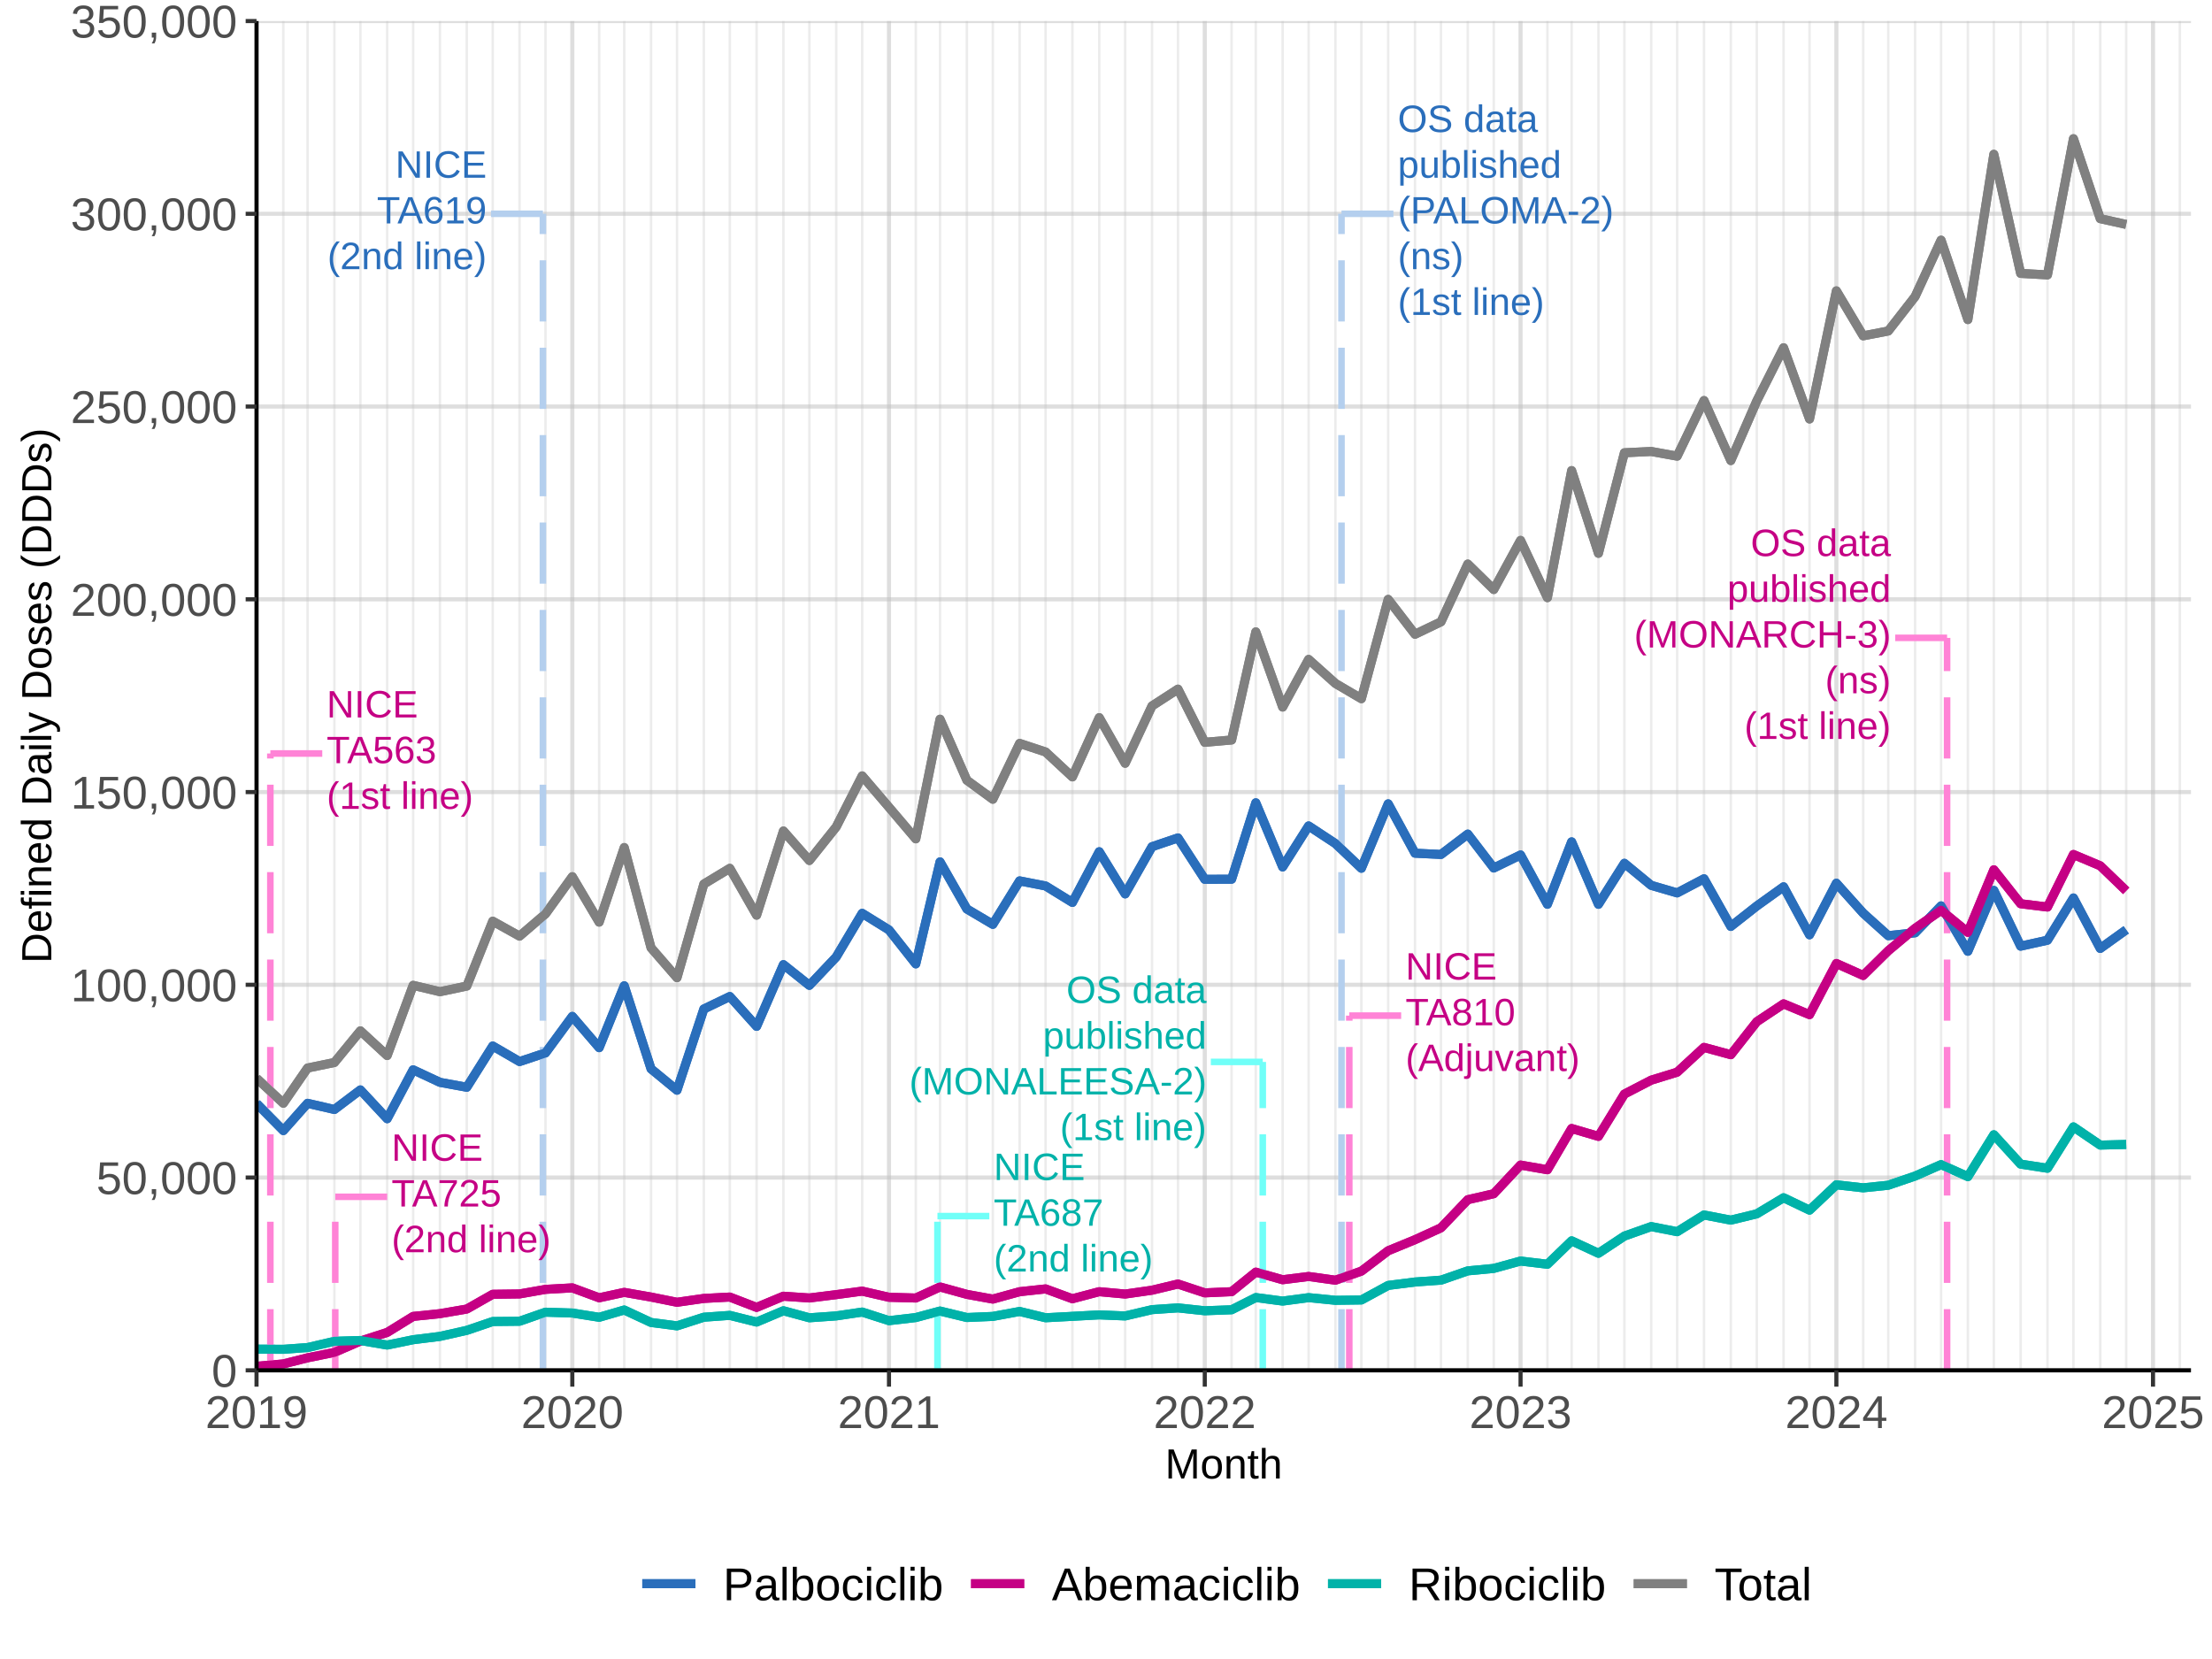
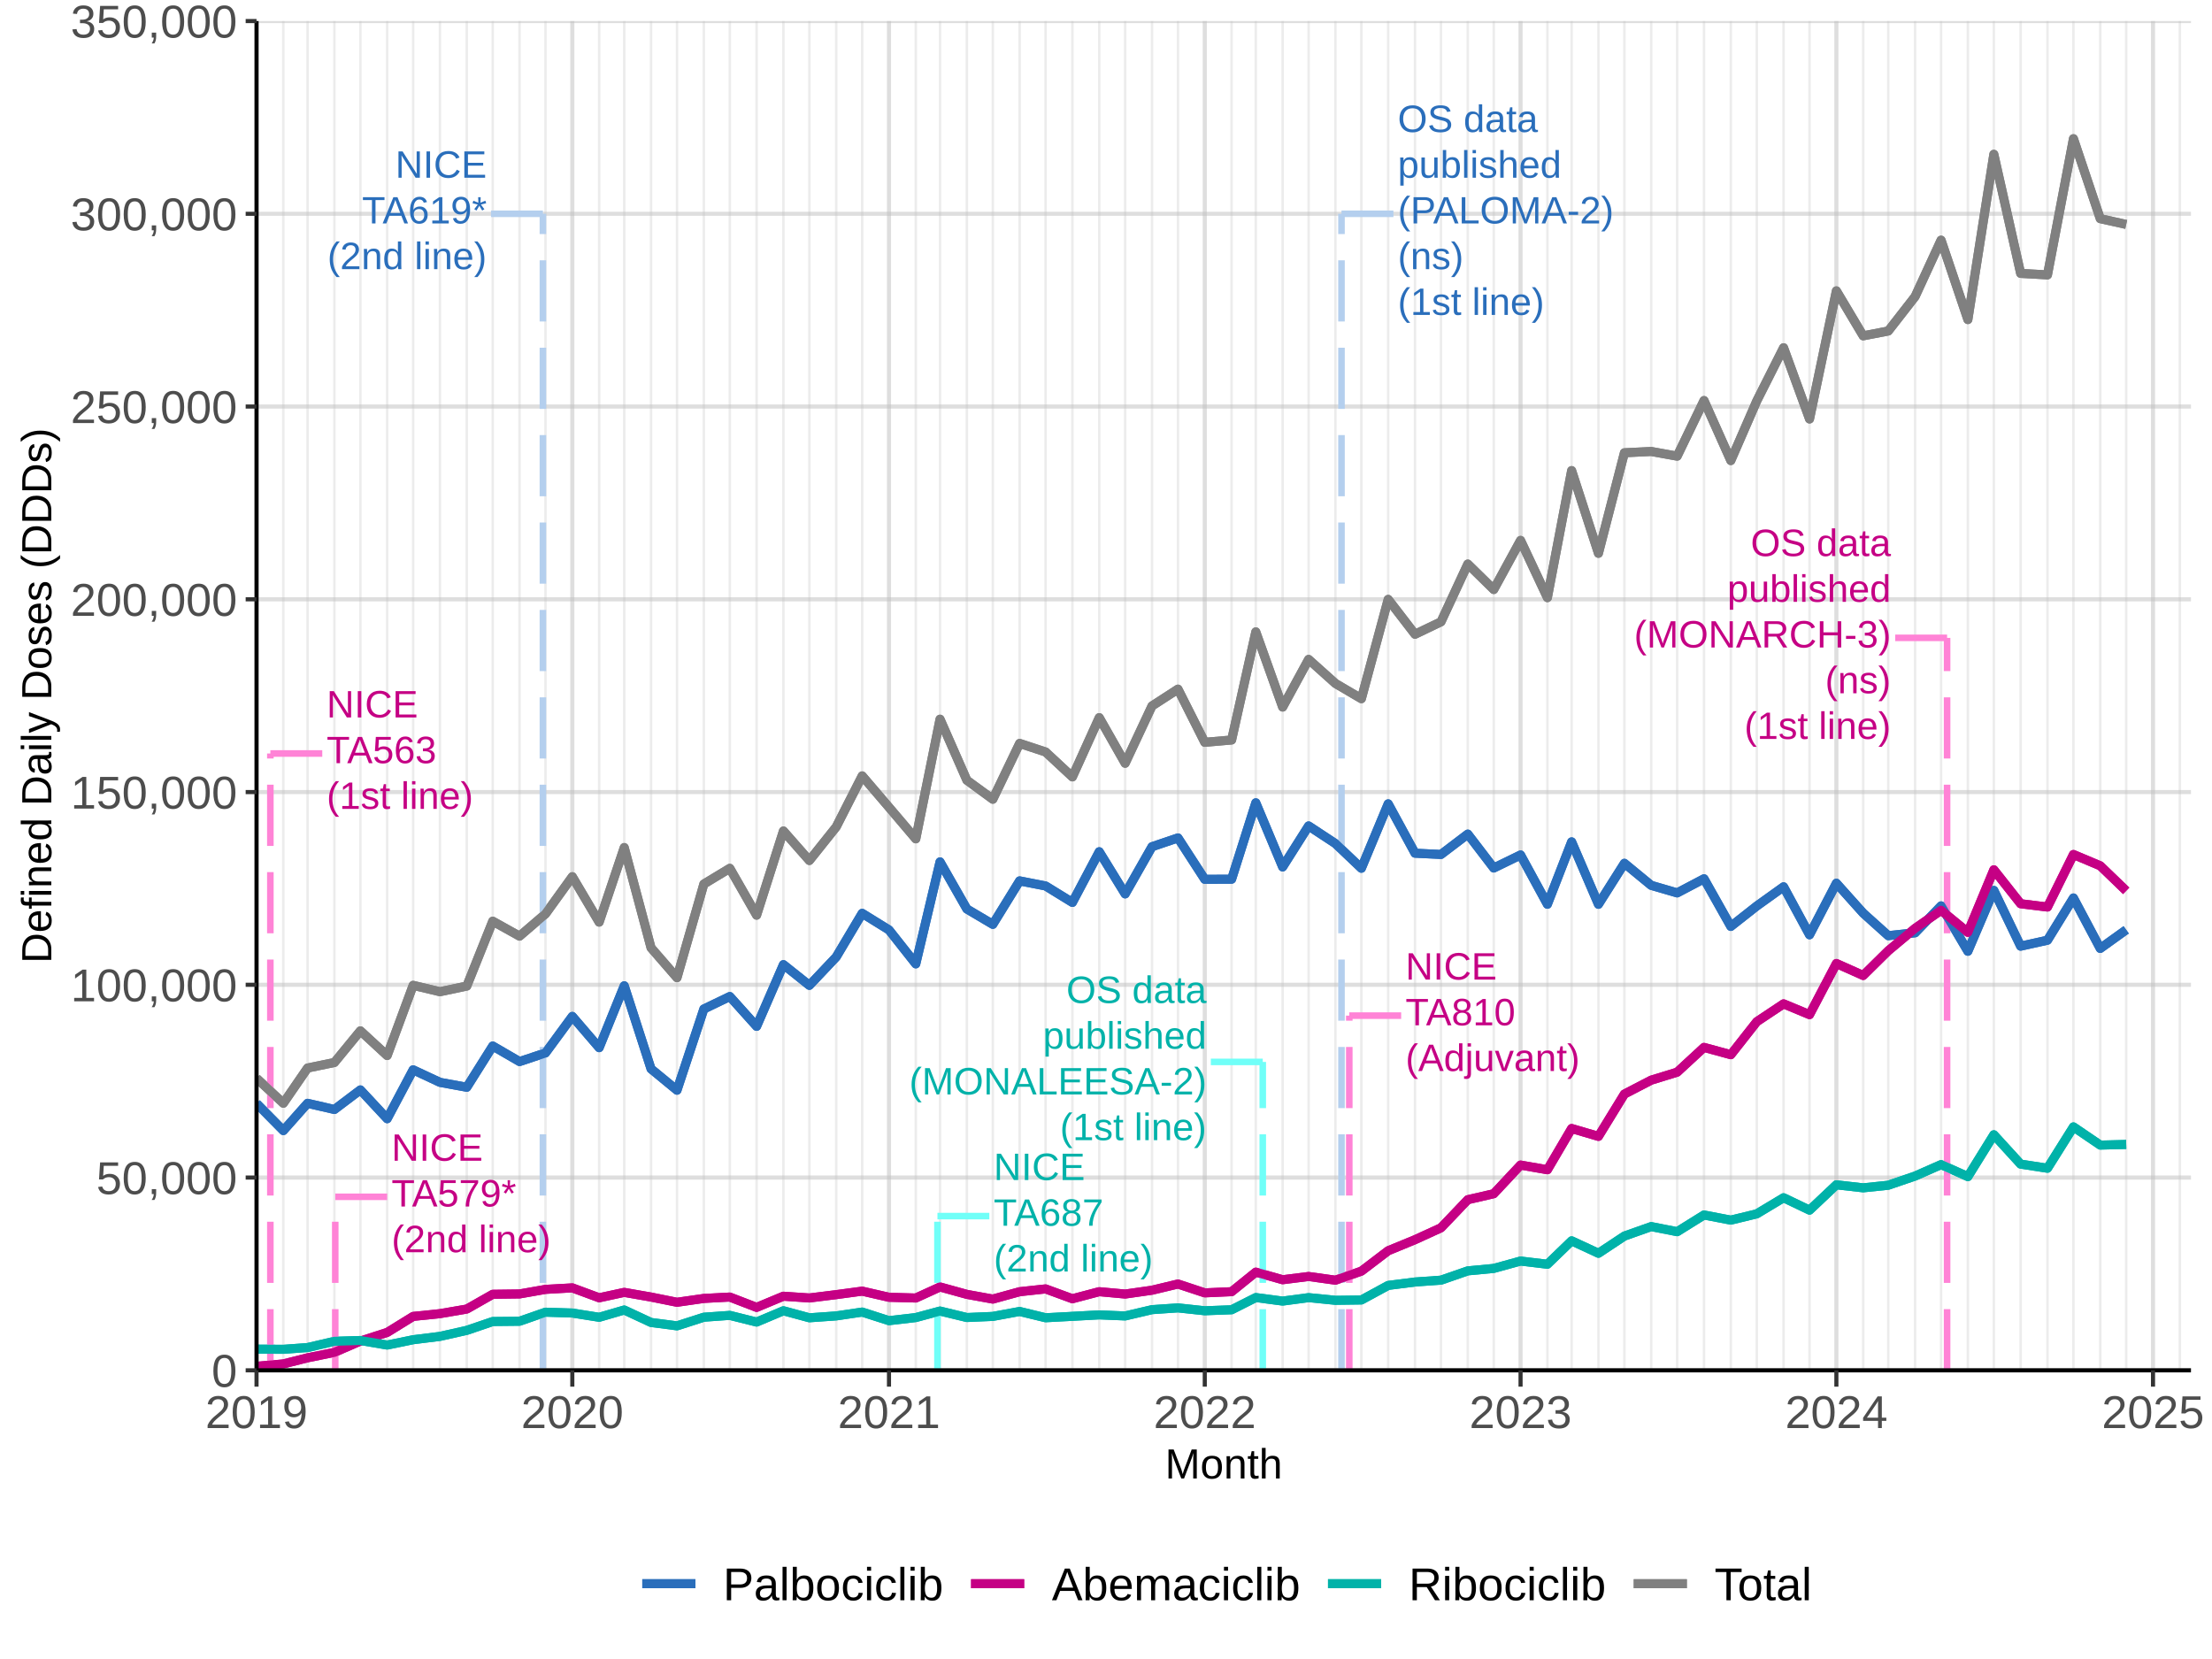
<svg xmlns="http://www.w3.org/2000/svg" width="576.00pt" height="432.00pt" viewBox="0 0 576.00 432.00">
  <g class="svglite">
    <defs>
      <style type="text/css">
    .svglite line, .svglite polyline, .svglite polygon, .svglite path, .svglite rect, .svglite circle {
      fill: none;
      stroke: #000000;
      stroke-linecap: round;
      stroke-linejoin: round;
      stroke-miterlimit: 10.00;
    }
    .svglite text {
      white-space: pre;
    }
    .svglite g.glyphgroup path {
      fill: inherit;
      stroke: none;
    }
  </style>
    </defs>
    <rect width="100%" height="100%" style="stroke: none; fill: #FFFFFF;" />
    <defs>
      <clipPath id="cpMC4wMHw1NzYuMDB8MC4wMHw0MzIuMDA=">
        <rect x="0.00" y="0.00" width="576.00" height="432.00" />
      </clipPath>
    </defs>
    <g clip-path="url(#cpMC4wMHw1NzYuMDB8MC4wMHw0MzIuMDA=)">
      <rect x="0.00" y="0.00" width="576.00" height="432.00" style="stroke-width: 1.07; stroke: #FFFFFF; fill: #FFFFFF;" />
    </g>
    <defs>
      <clipPath id="cpNjYuODB8NTcwLjUyfDUuNDh8MzU2Ljgz">
        <rect x="66.80" y="5.48" width="503.72" height="351.35" />
      </clipPath>
    </defs>
    <g clip-path="url(#cpNjYuODB8NTcwLjUyfDUuNDh8MzU2Ljgz)">
      <rect x="66.80" y="5.48" width="503.72" height="351.35" style="stroke-width: 1.07; stroke: none; fill: #FFFFFF;" />
      <polyline points="73.78,356.83 73.78,5.48 " style="stroke-width: 0.64; stroke: #BEBEBE; stroke-opacity: 0.30; stroke-linecap: butt;" />
      <polyline points="80.09,356.83 80.09,5.48 " style="stroke-width: 0.64; stroke: #BEBEBE; stroke-opacity: 0.30; stroke-linecap: butt;" />
      <polyline points="87.08,356.83 87.08,5.48 " style="stroke-width: 0.64; stroke: #BEBEBE; stroke-opacity: 0.30; stroke-linecap: butt;" />
      <polyline points="93.84,356.83 93.84,5.48 " style="stroke-width: 0.64; stroke: #BEBEBE; stroke-opacity: 0.30; stroke-linecap: butt;" />
      <polyline points="100.82,356.83 100.82,5.48 " style="stroke-width: 0.64; stroke: #BEBEBE; stroke-opacity: 0.30; stroke-linecap: butt;" />
      <polyline points="107.58,356.83 107.58,5.48 " style="stroke-width: 0.64; stroke: #BEBEBE; stroke-opacity: 0.30; stroke-linecap: butt;" />
      <polyline points="114.56,356.83 114.56,5.48 " style="stroke-width: 0.64; stroke: #BEBEBE; stroke-opacity: 0.30; stroke-linecap: butt;" />
      <polyline points="121.55,356.83 121.55,5.48 " style="stroke-width: 0.64; stroke: #BEBEBE; stroke-opacity: 0.30; stroke-linecap: butt;" />
      <polyline points="128.31,356.83 128.31,5.48 " style="stroke-width: 0.64; stroke: #BEBEBE; stroke-opacity: 0.30; stroke-linecap: butt;" />
      <polyline points="135.29,356.83 135.29,5.48 " style="stroke-width: 0.64; stroke: #BEBEBE; stroke-opacity: 0.30; stroke-linecap: butt;" />
      <polyline points="142.05,356.83 142.05,5.48 " style="stroke-width: 0.64; stroke: #BEBEBE; stroke-opacity: 0.30; stroke-linecap: butt;" />
      <polyline points="156.02,356.83 156.02,5.48 " style="stroke-width: 0.64; stroke: #BEBEBE; stroke-opacity: 0.30; stroke-linecap: butt;" />
      <polyline points="162.55,356.83 162.55,5.48 " style="stroke-width: 0.64; stroke: #BEBEBE; stroke-opacity: 0.30; stroke-linecap: butt;" />
      <polyline points="169.53,356.83 169.53,5.48 " style="stroke-width: 0.64; stroke: #BEBEBE; stroke-opacity: 0.30; stroke-linecap: butt;" />
      <polyline points="176.29,356.83 176.29,5.48 " style="stroke-width: 0.64; stroke: #BEBEBE; stroke-opacity: 0.30; stroke-linecap: butt;" />
      <polyline points="183.28,356.83 183.28,5.48 " style="stroke-width: 0.64; stroke: #BEBEBE; stroke-opacity: 0.30; stroke-linecap: butt;" />
      <polyline points="190.04,356.83 190.04,5.48 " style="stroke-width: 0.64; stroke: #BEBEBE; stroke-opacity: 0.30; stroke-linecap: butt;" />
      <polyline points="197.02,356.83 197.02,5.48 " style="stroke-width: 0.64; stroke: #BEBEBE; stroke-opacity: 0.30; stroke-linecap: butt;" />
      <polyline points="204.00,356.83 204.00,5.48 " style="stroke-width: 0.64; stroke: #BEBEBE; stroke-opacity: 0.30; stroke-linecap: butt;" />
      <polyline points="210.76,356.83 210.76,5.48 " style="stroke-width: 0.64; stroke: #BEBEBE; stroke-opacity: 0.30; stroke-linecap: butt;" />
      <polyline points="217.75,356.83 217.75,5.48 " style="stroke-width: 0.64; stroke: #BEBEBE; stroke-opacity: 0.30; stroke-linecap: butt;" />
      <polyline points="224.51,356.83 224.51,5.48 " style="stroke-width: 0.64; stroke: #BEBEBE; stroke-opacity: 0.30; stroke-linecap: butt;" />
      <polyline points="238.47,356.83 238.47,5.48 " style="stroke-width: 0.64; stroke: #BEBEBE; stroke-opacity: 0.30; stroke-linecap: butt;" />
      <polyline points="244.78,356.83 244.78,5.48 " style="stroke-width: 0.64; stroke: #BEBEBE; stroke-opacity: 0.30; stroke-linecap: butt;" />
      <polyline points="251.77,356.83 251.77,5.48 " style="stroke-width: 0.64; stroke: #BEBEBE; stroke-opacity: 0.30; stroke-linecap: butt;" />
      <polyline points="258.53,356.83 258.53,5.48 " style="stroke-width: 0.64; stroke: #BEBEBE; stroke-opacity: 0.30; stroke-linecap: butt;" />
      <polyline points="265.51,356.83 265.51,5.48 " style="stroke-width: 0.64; stroke: #BEBEBE; stroke-opacity: 0.30; stroke-linecap: butt;" />
      <polyline points="272.27,356.83 272.27,5.48 " style="stroke-width: 0.64; stroke: #BEBEBE; stroke-opacity: 0.30; stroke-linecap: butt;" />
      <polyline points="279.25,356.83 279.25,5.48 " style="stroke-width: 0.64; stroke: #BEBEBE; stroke-opacity: 0.30; stroke-linecap: butt;" />
      <polyline points="286.24,356.83 286.24,5.48 " style="stroke-width: 0.64; stroke: #BEBEBE; stroke-opacity: 0.30; stroke-linecap: butt;" />
      <polyline points="292.99,356.83 292.99,5.48 " style="stroke-width: 0.64; stroke: #BEBEBE; stroke-opacity: 0.30; stroke-linecap: butt;" />
      <polyline points="299.98,356.83 299.98,5.48 " style="stroke-width: 0.64; stroke: #BEBEBE; stroke-opacity: 0.30; stroke-linecap: butt;" />
      <polyline points="306.74,356.83 306.74,5.48 " style="stroke-width: 0.64; stroke: #BEBEBE; stroke-opacity: 0.30; stroke-linecap: butt;" />
      <polyline points="320.71,356.83 320.71,5.48 " style="stroke-width: 0.64; stroke: #BEBEBE; stroke-opacity: 0.30; stroke-linecap: butt;" />
      <polyline points="327.01,356.83 327.01,5.48 " style="stroke-width: 0.64; stroke: #BEBEBE; stroke-opacity: 0.30; stroke-linecap: butt;" />
      <polyline points="334.00,356.83 334.00,5.48 " style="stroke-width: 0.64; stroke: #BEBEBE; stroke-opacity: 0.30; stroke-linecap: butt;" />
      <polyline points="340.76,356.83 340.76,5.48 " style="stroke-width: 0.64; stroke: #BEBEBE; stroke-opacity: 0.30; stroke-linecap: butt;" />
      <polyline points="347.74,356.83 347.74,5.48 " style="stroke-width: 0.64; stroke: #BEBEBE; stroke-opacity: 0.30; stroke-linecap: butt;" />
      <polyline points="354.50,356.83 354.50,5.48 " style="stroke-width: 0.64; stroke: #BEBEBE; stroke-opacity: 0.30; stroke-linecap: butt;" />
      <polyline points="361.48,356.83 361.48,5.48 " style="stroke-width: 0.64; stroke: #BEBEBE; stroke-opacity: 0.30; stroke-linecap: butt;" />
      <polyline points="368.47,356.83 368.47,5.48 " style="stroke-width: 0.64; stroke: #BEBEBE; stroke-opacity: 0.30; stroke-linecap: butt;" />
      <polyline points="375.23,356.83 375.23,5.48 " style="stroke-width: 0.64; stroke: #BEBEBE; stroke-opacity: 0.30; stroke-linecap: butt;" />
      <polyline points="382.21,356.83 382.21,5.48 " style="stroke-width: 0.64; stroke: #BEBEBE; stroke-opacity: 0.30; stroke-linecap: butt;" />
      <polyline points="388.97,356.83 388.97,5.48 " style="stroke-width: 0.64; stroke: #BEBEBE; stroke-opacity: 0.30; stroke-linecap: butt;" />
      <polyline points="402.94,356.83 402.94,5.48 " style="stroke-width: 0.64; stroke: #BEBEBE; stroke-opacity: 0.30; stroke-linecap: butt;" />
      <polyline points="409.25,356.83 409.25,5.48 " style="stroke-width: 0.64; stroke: #BEBEBE; stroke-opacity: 0.30; stroke-linecap: butt;" />
      <polyline points="416.23,356.83 416.23,5.48 " style="stroke-width: 0.64; stroke: #BEBEBE; stroke-opacity: 0.30; stroke-linecap: butt;" />
      <polyline points="422.99,356.83 422.99,5.48 " style="stroke-width: 0.64; stroke: #BEBEBE; stroke-opacity: 0.30; stroke-linecap: butt;" />
      <polyline points="429.97,356.83 429.97,5.48 " style="stroke-width: 0.64; stroke: #BEBEBE; stroke-opacity: 0.30; stroke-linecap: butt;" />
      <polyline points="436.73,356.83 436.73,5.48 " style="stroke-width: 0.64; stroke: #BEBEBE; stroke-opacity: 0.30; stroke-linecap: butt;" />
      <polyline points="443.72,356.83 443.72,5.48 " style="stroke-width: 0.64; stroke: #BEBEBE; stroke-opacity: 0.30; stroke-linecap: butt;" />
      <polyline points="450.70,356.83 450.70,5.48 " style="stroke-width: 0.64; stroke: #BEBEBE; stroke-opacity: 0.30; stroke-linecap: butt;" />
      <polyline points="457.46,356.83 457.46,5.48 " style="stroke-width: 0.64; stroke: #BEBEBE; stroke-opacity: 0.30; stroke-linecap: butt;" />
      <polyline points="464.44,356.83 464.44,5.48 " style="stroke-width: 0.64; stroke: #BEBEBE; stroke-opacity: 0.30; stroke-linecap: butt;" />
      <polyline points="471.20,356.83 471.20,5.48 " style="stroke-width: 0.64; stroke: #BEBEBE; stroke-opacity: 0.30; stroke-linecap: butt;" />
      <polyline points="485.17,356.83 485.17,5.48 " style="stroke-width: 0.64; stroke: #BEBEBE; stroke-opacity: 0.30; stroke-linecap: butt;" />
      <polyline points="491.70,356.83 491.70,5.48 " style="stroke-width: 0.64; stroke: #BEBEBE; stroke-opacity: 0.30; stroke-linecap: butt;" />
      <polyline points="498.69,356.83 498.69,5.48 " style="stroke-width: 0.64; stroke: #BEBEBE; stroke-opacity: 0.30; stroke-linecap: butt;" />
      <polyline points="505.45,356.83 505.45,5.48 " style="stroke-width: 0.64; stroke: #BEBEBE; stroke-opacity: 0.30; stroke-linecap: butt;" />
      <polyline points="512.43,356.83 512.43,5.48 " style="stroke-width: 0.64; stroke: #BEBEBE; stroke-opacity: 0.30; stroke-linecap: butt;" />
      <polyline points="519.19,356.83 519.19,5.48 " style="stroke-width: 0.64; stroke: #BEBEBE; stroke-opacity: 0.30; stroke-linecap: butt;" />
      <polyline points="526.17,356.83 526.17,5.48 " style="stroke-width: 0.64; stroke: #BEBEBE; stroke-opacity: 0.30; stroke-linecap: butt;" />
      <polyline points="533.16,356.83 533.16,5.48 " style="stroke-width: 0.64; stroke: #BEBEBE; stroke-opacity: 0.30; stroke-linecap: butt;" />
      <polyline points="539.92,356.83 539.92,5.48 " style="stroke-width: 0.64; stroke: #BEBEBE; stroke-opacity: 0.30; stroke-linecap: butt;" />
      <polyline points="546.90,356.83 546.90,5.48 " style="stroke-width: 0.64; stroke: #BEBEBE; stroke-opacity: 0.30; stroke-linecap: butt;" />
      <polyline points="553.66,356.83 553.66,5.48 " style="stroke-width: 0.64; stroke: #BEBEBE; stroke-opacity: 0.30; stroke-linecap: butt;" />
      <polyline points="567.63,356.83 567.63,5.48 " style="stroke-width: 0.64; stroke: #BEBEBE; stroke-opacity: 0.30; stroke-linecap: butt;" />
      <polyline points="66.80,356.83 570.52,356.83 " style="stroke-width: 1.07; stroke: #BEBEBE; stroke-opacity: 0.50; stroke-linecap: butt;" />
      <polyline points="66.80,306.63 570.52,306.63 " style="stroke-width: 1.07; stroke: #BEBEBE; stroke-opacity: 0.50; stroke-linecap: butt;" />
      <polyline points="66.80,256.44 570.52,256.44 " style="stroke-width: 1.07; stroke: #BEBEBE; stroke-opacity: 0.50; stroke-linecap: butt;" />
      <polyline points="66.80,206.25 570.52,206.25 " style="stroke-width: 1.07; stroke: #BEBEBE; stroke-opacity: 0.50; stroke-linecap: butt;" />
      <polyline points="66.80,156.06 570.52,156.06 " style="stroke-width: 1.07; stroke: #BEBEBE; stroke-opacity: 0.50; stroke-linecap: butt;" />
      <polyline points="66.80,105.86 570.52,105.86 " style="stroke-width: 1.07; stroke: #BEBEBE; stroke-opacity: 0.50; stroke-linecap: butt;" />
      <polyline points="66.80,55.67 570.52,55.67 " style="stroke-width: 1.07; stroke: #BEBEBE; stroke-opacity: 0.50; stroke-linecap: butt;" />
      <polyline points="66.80,5.48 570.52,5.48 " style="stroke-width: 1.07; stroke: #BEBEBE; stroke-opacity: 0.50; stroke-linecap: butt;" />
      <polyline points="66.80,356.83 66.80,5.48 " style="stroke-width: 1.07; stroke: #BEBEBE; stroke-opacity: 0.50; stroke-linecap: butt;" />
      <polyline points="149.03,356.83 149.03,5.48 " style="stroke-width: 1.07; stroke: #BEBEBE; stroke-opacity: 0.50; stroke-linecap: butt;" />
      <polyline points="231.49,356.83 231.49,5.48 " style="stroke-width: 1.07; stroke: #BEBEBE; stroke-opacity: 0.50; stroke-linecap: butt;" />
      <polyline points="313.72,356.83 313.72,5.48 " style="stroke-width: 1.07; stroke: #BEBEBE; stroke-opacity: 0.50; stroke-linecap: butt;" />
      <polyline points="395.95,356.83 395.95,5.48 " style="stroke-width: 1.07; stroke: #BEBEBE; stroke-opacity: 0.50; stroke-linecap: butt;" />
      <polyline points="478.19,356.83 478.19,5.48 " style="stroke-width: 1.07; stroke: #BEBEBE; stroke-opacity: 0.50; stroke-linecap: butt;" />
      <polyline points="560.64,356.83 560.64,5.48 " style="stroke-width: 1.07; stroke: #BEBEBE; stroke-opacity: 0.50; stroke-linecap: butt;" />
      <polyline points="66.80,287.33 73.78,294.40 80.09,287.30 87.08,288.91 93.84,283.81 100.82,291.31 107.58,278.58 114.56,281.84 121.55,283.12 128.31,272.38 135.29,276.43 142.05,274.18 149.03,264.67 156.02,272.81 162.55,256.70 169.53,278.33 176.29,283.89 183.28,262.74 190.04,259.49 197.02,267.26 204.00,251.19 210.76,256.58 217.75,249.19 224.51,237.83 231.49,242.15 238.47,250.99 244.78,224.43 251.77,236.70 258.53,240.70 265.51,229.38 272.27,230.70 279.25,234.99 286.24,221.79 292.99,232.77 299.98,220.48 306.74,218.19 313.72,228.97 320.71,228.94 327.01,209.05 334.00,225.75 340.76,215.07 347.74,219.66 354.50,226.09 361.48,209.32 368.47,222.17 375.23,222.50 382.21,217.20 388.97,226.03 395.95,222.63 402.94,235.47 409.25,219.22 416.23,235.48 422.99,224.80 429.97,230.54 436.73,232.51 443.72,228.83 450.70,241.24 457.46,235.92 464.44,230.92 471.20,243.42 478.19,229.99 485.17,237.78 491.70,243.65 498.69,242.90 505.45,235.89 512.43,247.71 519.19,231.86 526.17,246.38 533.16,244.83 539.92,233.83 546.90,246.97 553.66,242.12 " style="stroke-width: 2.35; stroke: #2A6EBB; stroke-linecap: butt;" />
      <polyline points="66.80,355.78 73.78,355.16 80.09,353.57 87.08,352.15 93.84,349.21 100.82,346.96 107.58,342.79 114.56,342.07 121.55,340.87 128.31,337.03 135.29,336.94 142.05,335.75 149.03,335.36 156.02,337.94 162.55,336.53 169.53,337.75 176.29,339.11 183.28,338.11 190.04,337.75 197.02,340.44 204.00,337.53 210.76,337.99 217.75,337.12 224.51,336.21 231.49,337.81 238.47,338.00 244.78,335.12 251.77,337.05 258.53,338.28 265.51,336.36 272.27,335.63 279.25,338.19 286.24,336.35 292.99,336.97 299.98,335.97 306.74,334.35 313.72,336.66 320.71,336.35 327.01,331.26 334.00,333.24 340.76,332.39 347.74,333.36 354.50,331.00 361.48,325.69 368.47,322.81 375.23,319.72 382.21,312.40 388.97,310.84 395.95,303.38 402.94,304.60 409.25,293.86 416.23,295.91 422.99,284.89 429.97,281.27 436.73,279.19 443.72,272.74 450.70,274.64 457.46,266.05 464.44,261.40 471.20,264.21 478.19,250.89 485.17,254.01 491.70,247.57 498.69,241.73 505.45,237.04 512.43,242.78 519.19,226.49 526.17,235.33 533.16,236.19 539.92,222.51 546.90,225.45 553.66,231.97 " style="stroke-width: 2.35; stroke: #C50084; stroke-linecap: butt;" />
      <polyline points="66.80,351.31 73.78,351.36 80.09,350.90 87.08,349.27 93.84,349.06 100.82,350.25 107.58,348.86 114.56,347.99 121.55,346.42 128.31,344.12 135.29,344.05 142.05,341.69 149.03,341.91 156.02,343.02 162.55,341.12 169.53,344.37 176.29,345.25 183.28,343.00 190.04,342.52 197.02,344.26 204.00,341.32 210.76,343.15 217.75,342.66 224.51,341.66 231.49,343.90 238.47,343.09 244.78,341.39 251.77,343.08 258.53,342.79 265.51,341.50 272.27,343.14 279.25,342.77 286.24,342.39 292.99,342.67 299.98,341.03 306.74,340.57 313.72,341.32 320.71,341.06 327.01,337.88 334.00,338.80 340.76,337.90 347.74,338.60 354.50,338.51 361.48,334.72 368.47,333.83 375.23,333.35 382.21,330.93 388.97,330.29 395.95,328.37 402.94,329.21 409.25,323.11 416.23,326.35 422.99,321.87 429.97,319.40 436.73,320.73 443.72,316.38 450.70,317.72 457.46,316.08 464.44,311.89 471.20,315.12 478.19,308.52 485.17,309.31 491.70,308.63 498.69,306.24 505.45,303.26 512.43,306.39 519.19,295.49 526.17,303.13 533.16,304.21 539.92,293.44 546.90,298.18 553.66,298.01 " style="stroke-width: 2.35; stroke: #00B2A9; stroke-linecap: butt;" />
      <polyline points="66.80,280.77 73.78,287.28 80.09,278.11 87.08,276.67 93.84,268.43 100.82,274.86 107.58,256.58 114.56,258.24 121.55,256.77 128.31,239.88 135.29,243.77 142.05,237.97 149.03,228.29 156.02,240.12 162.55,220.70 169.53,246.80 176.29,254.59 183.28,230.20 190.04,226.11 197.02,238.31 204.00,216.39 210.76,224.07 217.75,215.32 224.51,202.04 231.49,210.21 238.47,218.43 244.78,187.28 251.77,203.17 258.53,208.12 265.51,193.58 272.27,195.81 279.25,202.30 286.24,186.87 292.99,198.75 299.98,183.83 306.74,179.45 313.72,193.30 320.71,192.69 327.01,164.54 334.00,184.12 340.76,171.71 347.74,177.97 354.50,181.94 361.48,156.08 368.47,165.16 375.23,161.92 382.21,146.88 388.97,153.51 395.95,140.72 402.94,155.62 409.25,122.54 416.23,144.08 422.99,117.90 429.97,117.56 436.73,118.78 443.72,104.30 450.70,119.93 457.46,104.40 464.44,90.55 471.20,109.10 478.19,75.74 485.17,87.45 491.70,86.19 498.69,77.22 505.45,62.54 512.43,83.22 519.19,40.18 526.17,71.19 533.16,71.58 539.92,36.12 546.90,56.94 553.66,58.44 " style="stroke-width: 2.35; stroke: #808080; stroke-linecap: butt;" />
      <line x1="141.37" y1="356.83" x2="141.37" y2="55.67" style="stroke-width: 1.71; stroke: #B4CFEE; stroke-dasharray: 15.93,6.83; stroke-linecap: butt;" />
      <line x1="349.32" y1="356.83" x2="349.32" y2="55.67" style="stroke-width: 1.71; stroke: #B4CFEE; stroke-dasharray: 15.93,6.83; stroke-linecap: butt;" />
      <line x1="70.40" y1="356.83" x2="70.40" y2="196.21" style="stroke-width: 1.71; stroke: #FF83D6; stroke-dasharray: 15.93,6.83; stroke-linecap: butt;" />
      <line x1="87.30" y1="356.83" x2="87.30" y2="311.65" style="stroke-width: 1.71; stroke: #FF83D6; stroke-dasharray: 15.93,6.83; stroke-linecap: butt;" />
      <line x1="351.35" y1="356.83" x2="351.35" y2="264.47" style="stroke-width: 1.71; stroke: #FF83D6; stroke-dasharray: 15.93,6.83; stroke-linecap: butt;" />
      <line x1="507.02" y1="356.83" x2="507.02" y2="166.10" style="stroke-width: 1.71; stroke: #FF83D6; stroke-dasharray: 15.93,6.83; stroke-linecap: butt;" />
      <line x1="244.11" y1="356.83" x2="244.11" y2="316.67" style="stroke-width: 1.71; stroke: #70FFF8; stroke-dasharray: 15.93,6.83; stroke-linecap: butt;" />
      <line x1="328.82" y1="356.83" x2="328.82" y2="276.52" style="stroke-width: 1.71; stroke: #70FFF8; stroke-dasharray: 15.93,6.83; stroke-linecap: butt;" />
      <line x1="141.37" y1="55.67" x2="127.85" y2="55.67" style="stroke-width: 1.71; stroke: #B4CFEE; stroke-dasharray: 15.93,6.83; stroke-linecap: butt;" />
      <line x1="507.02" y1="166.10" x2="493.51" y2="166.10" style="stroke-width: 1.71; stroke: #FF83D6; stroke-dasharray: 15.93,6.83; stroke-linecap: butt;" />
      <line x1="328.82" y1="276.52" x2="315.30" y2="276.52" style="stroke-width: 1.71; stroke: #70FFF8; stroke-dasharray: 15.93,6.83; stroke-linecap: butt;" />
      <line x1="349.32" y1="55.67" x2="362.84" y2="55.67" style="stroke-width: 1.71; stroke: #B4CFEE; stroke-dasharray: 15.93,6.83; stroke-linecap: butt;" />
      <line x1="70.40" y1="196.21" x2="83.92" y2="196.21" style="stroke-width: 1.71; stroke: #FF83D6; stroke-dasharray: 15.93,6.83; stroke-linecap: butt;" />
      <line x1="87.30" y1="311.65" x2="100.82" y2="311.65" style="stroke-width: 1.71; stroke: #FF83D6; stroke-dasharray: 15.93,6.83; stroke-linecap: butt;" />
      <line x1="351.35" y1="264.47" x2="364.86" y2="264.47" style="stroke-width: 1.71; stroke: #FF83D6; stroke-dasharray: 15.93,6.83; stroke-linecap: butt;" />
      <line x1="244.11" y1="316.67" x2="257.62" y2="316.67" style="stroke-width: 1.71; stroke: #70FFF8; stroke-dasharray: 15.93,6.83; stroke-linecap: butt;" />
      <text x="102.95" y="46.28" style="font-size: 9.96px;fill: #2A6EBB; font-family: &quot;Arial&quot;;" textLength="23.78px" lengthAdjust="spacingAndGlyphs">NICE</text>
-       <text x="98.15" y="58.19" style="font-size: 9.96px;fill: #2A6EBB; font-family: &quot;Arial&quot;;" textLength="28.58px" lengthAdjust="spacingAndGlyphs">TA619</text>
+       <text x="94.28" y="58.19" style="font-size: 9.96px;fill: #2A6EBB; font-family: &quot;Arial&quot;;" textLength="32.45px" lengthAdjust="spacingAndGlyphs">TA619*</text>
      <text x="85.24" y="70.09" style="font-size: 9.96px;fill: #2A6EBB; font-family: &quot;Arial&quot;;" textLength="19.91px" lengthAdjust="spacingAndGlyphs">(2nd</text>
      <text x="107.92" y="70.09" style="font-size: 9.96px;fill: #2A6EBB; font-family: &quot;Arial&quot;;" textLength="18.81px" lengthAdjust="spacingAndGlyphs">line)</text>
      <text x="455.88" y="144.80" style="font-size: 9.96px;fill: #C50084; font-family: &quot;Arial&quot;;" textLength="14.38px" lengthAdjust="spacingAndGlyphs">OS</text>
      <text x="473.02" y="144.80" style="font-size: 9.96px;fill: #C50084; font-family: &quot;Arial&quot;;" textLength="19.36px" lengthAdjust="spacingAndGlyphs">data</text>
      <text x="449.77" y="156.71" style="font-size: 9.96px;fill: #C50084; font-family: &quot;Arial&quot;;" textLength="42.61px" lengthAdjust="spacingAndGlyphs">published</text>
      <text x="425.49" y="168.61" style="font-size: 9.96px;fill: #C50084; font-family: &quot;Arial&quot;;" textLength="66.89px" lengthAdjust="spacingAndGlyphs">(MONARCH-3)</text>
      <text x="475.24" y="180.52" style="font-size: 9.96px;fill: #C50084; font-family: &quot;Arial&quot;;" textLength="17.14px" lengthAdjust="spacingAndGlyphs">(ns)</text>
      <text x="454.21" y="192.42" style="font-size: 9.96px;fill: #C50084; font-family: &quot;Arial&quot;;" textLength="16.59px" lengthAdjust="spacingAndGlyphs">(1st</text>
      <text x="473.57" y="192.42" style="font-size: 9.96px;fill: #C50084; font-family: &quot;Arial&quot;;" textLength="18.81px" lengthAdjust="spacingAndGlyphs">line)</text>
      <text x="277.67" y="261.18" style="font-size: 9.96px;fill: #00B2A9; font-family: &quot;Arial&quot;;" textLength="14.38px" lengthAdjust="spacingAndGlyphs">OS</text>
      <text x="294.81" y="261.18" style="font-size: 9.96px;fill: #00B2A9; font-family: &quot;Arial&quot;;" textLength="19.36px" lengthAdjust="spacingAndGlyphs">data</text>
      <text x="271.56" y="273.08" style="font-size: 9.96px;fill: #00B2A9; font-family: &quot;Arial&quot;;" textLength="42.61px" lengthAdjust="spacingAndGlyphs">published</text>
      <text x="236.75" y="284.99" style="font-size: 9.96px;fill: #00B2A9; font-family: &quot;Arial&quot;;" textLength="77.42px" lengthAdjust="spacingAndGlyphs">(MONALEESA-2)</text>
      <text x="276.00" y="296.89" style="font-size: 9.96px;fill: #00B2A9; font-family: &quot;Arial&quot;;" textLength="16.59px" lengthAdjust="spacingAndGlyphs">(1st</text>
      <text x="295.36" y="296.89" style="font-size: 9.96px;fill: #00B2A9; font-family: &quot;Arial&quot;;" textLength="18.81px" lengthAdjust="spacingAndGlyphs">line)</text>
      <text x="363.96" y="34.38" style="font-size: 9.96px;fill: #2A6EBB; font-family: &quot;Arial&quot;;" textLength="14.38px" lengthAdjust="spacingAndGlyphs">OS</text>
      <text x="381.10" y="34.38" style="font-size: 9.96px;fill: #2A6EBB; font-family: &quot;Arial&quot;;" textLength="19.36px" lengthAdjust="spacingAndGlyphs">data</text>
      <text x="363.96" y="46.28" style="font-size: 9.96px;fill: #2A6EBB; font-family: &quot;Arial&quot;;" textLength="42.61px" lengthAdjust="spacingAndGlyphs">published</text>
      <text x="363.96" y="58.19" style="font-size: 9.96px;fill: #2A6EBB; font-family: &quot;Arial&quot;;" textLength="56.22px" lengthAdjust="spacingAndGlyphs">(PALOMA-2)</text>
      <text x="363.96" y="70.09" style="font-size: 9.96px;fill: #2A6EBB; font-family: &quot;Arial&quot;;" textLength="17.14px" lengthAdjust="spacingAndGlyphs">(ns)</text>
      <text x="363.96" y="82.00" style="font-size: 9.96px;fill: #2A6EBB; font-family: &quot;Arial&quot;;" textLength="16.59px" lengthAdjust="spacingAndGlyphs">(1st</text>
      <text x="383.32" y="82.00" style="font-size: 9.96px;fill: #2A6EBB; font-family: &quot;Arial&quot;;" textLength="18.81px" lengthAdjust="spacingAndGlyphs">line)</text>
      <text x="85.05" y="186.82" style="font-size: 9.96px;fill: #C50084; font-family: &quot;Arial&quot;;" textLength="23.78px" lengthAdjust="spacingAndGlyphs">NICE</text>
      <text x="85.05" y="198.73" style="font-size: 9.96px;fill: #C50084; font-family: &quot;Arial&quot;;" textLength="28.58px" lengthAdjust="spacingAndGlyphs">TA563</text>
      <text x="85.05" y="210.63" style="font-size: 9.96px;fill: #C50084; font-family: &quot;Arial&quot;;" textLength="16.59px" lengthAdjust="spacingAndGlyphs">(1st</text>
      <text x="104.41" y="210.63" style="font-size: 9.96px;fill: #C50084; font-family: &quot;Arial&quot;;" textLength="18.81px" lengthAdjust="spacingAndGlyphs">line)</text>
      <text x="101.95" y="302.26" style="font-size: 9.96px;fill: #C50084; font-family: &quot;Arial&quot;;" textLength="23.78px" lengthAdjust="spacingAndGlyphs">NICE</text>
-       <text x="101.95" y="314.17" style="font-size: 9.96px;fill: #C50084; font-family: &quot;Arial&quot;;" textLength="28.58px" lengthAdjust="spacingAndGlyphs">TA725</text>
+       <text x="101.95" y="314.17" style="font-size: 9.96px;fill: #C50084; font-family: &quot;Arial&quot;;" textLength="32.45px" lengthAdjust="spacingAndGlyphs">TA579*</text>
      <text x="101.95" y="326.08" style="font-size: 9.96px;fill: #C50084; font-family: &quot;Arial&quot;;" textLength="19.91px" lengthAdjust="spacingAndGlyphs">(2nd</text>
      <text x="124.62" y="326.08" style="font-size: 9.96px;fill: #C50084; font-family: &quot;Arial&quot;;" textLength="18.81px" lengthAdjust="spacingAndGlyphs">line)</text>
      <text x="365.99" y="255.08" style="font-size: 9.96px;fill: #C50084; font-family: &quot;Arial&quot;;" textLength="23.78px" lengthAdjust="spacingAndGlyphs">NICE</text>
      <text x="365.99" y="266.99" style="font-size: 9.96px;fill: #C50084; font-family: &quot;Arial&quot;;" textLength="28.58px" lengthAdjust="spacingAndGlyphs">TA810</text>
      <text x="365.99" y="278.89" style="font-size: 9.96px;fill: #C50084; font-family: &quot;Arial&quot;;" textLength="45.36px" lengthAdjust="spacingAndGlyphs">(Adjuvant)</text>
      <text x="258.75" y="307.28" style="font-size: 9.96px;fill: #00B2A9; font-family: &quot;Arial&quot;;" textLength="23.78px" lengthAdjust="spacingAndGlyphs">NICE</text>
      <text x="258.75" y="319.19" style="font-size: 9.96px;fill: #00B2A9; font-family: &quot;Arial&quot;;" textLength="28.58px" lengthAdjust="spacingAndGlyphs">TA687</text>
      <text x="258.75" y="331.10" style="font-size: 9.96px;fill: #00B2A9; font-family: &quot;Arial&quot;;" textLength="19.91px" lengthAdjust="spacingAndGlyphs">(2nd</text>
      <text x="281.42" y="331.10" style="font-size: 9.96px;fill: #00B2A9; font-family: &quot;Arial&quot;;" textLength="18.81px" lengthAdjust="spacingAndGlyphs">line)</text>
      <polyline points="66.80,287.33 73.78,294.40 80.09,287.30 87.08,288.91 93.84,283.81 100.82,291.31 107.58,278.58 114.56,281.84 121.55,283.12 128.31,272.38 135.29,276.43 142.05,274.18 149.03,264.67 156.02,272.81 162.55,256.70 169.53,278.33 176.29,283.89 183.28,262.74 190.04,259.49 197.02,267.26 204.00,251.19 210.76,256.58 217.75,249.19 224.51,237.83 231.49,242.15 238.47,250.99 244.78,224.43 251.77,236.70 258.53,240.70 265.51,229.38 272.27,230.70 279.25,234.99 286.24,221.79 292.99,232.77 299.98,220.48 306.74,218.19 313.72,228.97 320.71,228.94 327.01,209.05 334.00,225.75 340.76,215.07 347.74,219.66 354.50,226.09 361.48,209.32 368.47,222.17 375.23,222.50 382.21,217.20 388.97,226.03 395.95,222.63 402.94,235.47 409.25,219.22 416.23,235.48 422.99,224.80 429.97,230.54 436.73,232.51 443.72,228.83 450.70,241.24 457.46,235.92 464.44,230.92 471.20,243.42 478.19,229.99 485.17,237.78 491.70,243.65 498.69,242.90 505.45,235.89 512.43,247.71 519.19,231.86 526.17,246.38 533.16,244.83 539.92,233.83 546.90,246.97 553.66,242.12 " style="stroke-width: 2.35; stroke: #2A6EBB; stroke-linecap: butt;" />
      <polyline points="66.80,355.78 73.78,355.16 80.09,353.57 87.08,352.15 93.84,349.21 100.82,346.96 107.58,342.79 114.56,342.07 121.55,340.87 128.31,337.03 135.29,336.94 142.05,335.75 149.03,335.36 156.02,337.94 162.55,336.53 169.53,337.75 176.29,339.11 183.28,338.11 190.04,337.75 197.02,340.44 204.00,337.53 210.76,337.99 217.75,337.12 224.51,336.21 231.49,337.81 238.47,338.00 244.78,335.12 251.77,337.05 258.53,338.28 265.51,336.36 272.27,335.63 279.25,338.19 286.24,336.35 292.99,336.97 299.98,335.97 306.74,334.35 313.72,336.66 320.71,336.35 327.01,331.26 334.00,333.24 340.76,332.39 347.74,333.36 354.50,331.00 361.48,325.69 368.47,322.81 375.23,319.72 382.21,312.40 388.97,310.84 395.95,303.38 402.94,304.60 409.25,293.86 416.23,295.91 422.99,284.89 429.97,281.27 436.73,279.19 443.72,272.74 450.70,274.64 457.46,266.05 464.44,261.40 471.20,264.21 478.19,250.89 485.17,254.01 491.70,247.57 498.69,241.73 505.45,237.04 512.43,242.78 519.19,226.49 526.17,235.33 533.16,236.19 539.92,222.51 546.90,225.45 553.66,231.97 " style="stroke-width: 2.35; stroke: #C50084; stroke-linecap: butt;" />
      <polyline points="66.80,351.31 73.78,351.36 80.09,350.90 87.08,349.27 93.84,349.06 100.82,350.25 107.58,348.86 114.56,347.99 121.55,346.42 128.31,344.12 135.29,344.05 142.05,341.69 149.03,341.91 156.02,343.02 162.55,341.12 169.53,344.37 176.29,345.25 183.28,343.00 190.04,342.52 197.02,344.26 204.00,341.32 210.76,343.15 217.75,342.66 224.51,341.66 231.49,343.90 238.47,343.09 244.78,341.39 251.77,343.08 258.53,342.79 265.51,341.50 272.27,343.14 279.25,342.77 286.24,342.39 292.99,342.67 299.98,341.03 306.74,340.57 313.72,341.32 320.71,341.06 327.01,337.88 334.00,338.80 340.76,337.90 347.74,338.60 354.50,338.51 361.48,334.72 368.47,333.83 375.23,333.35 382.21,330.93 388.97,330.29 395.95,328.37 402.94,329.21 409.25,323.11 416.23,326.35 422.99,321.87 429.97,319.40 436.73,320.73 443.72,316.38 450.70,317.72 457.46,316.08 464.44,311.89 471.20,315.12 478.19,308.52 485.17,309.31 491.70,308.63 498.69,306.24 505.45,303.26 512.43,306.39 519.19,295.49 526.17,303.13 533.16,304.21 539.92,293.44 546.90,298.18 553.66,298.01 " style="stroke-width: 2.35; stroke: #00B2A9; stroke-linecap: butt;" />
      <polyline points="66.80,280.77 73.78,287.28 80.09,278.11 87.08,276.67 93.84,268.43 100.82,274.86 107.58,256.58 114.56,258.24 121.55,256.77 128.31,239.88 135.29,243.77 142.05,237.97 149.03,228.29 156.02,240.12 162.55,220.70 169.53,246.80 176.29,254.59 183.28,230.20 190.04,226.11 197.02,238.31 204.00,216.39 210.76,224.07 217.75,215.32 224.51,202.04 231.49,210.21 238.47,218.43 244.78,187.28 251.77,203.17 258.53,208.12 265.51,193.58 272.27,195.81 279.25,202.30 286.24,186.87 292.99,198.75 299.98,183.83 306.74,179.45 313.72,193.30 320.71,192.69 327.01,164.54 334.00,184.12 340.76,171.71 347.74,177.97 354.50,181.94 361.48,156.08 368.47,165.16 375.23,161.92 382.21,146.88 388.97,153.51 395.95,140.72 402.94,155.62 409.25,122.54 416.23,144.08 422.99,117.90 429.97,117.56 436.73,118.78 443.72,104.30 450.70,119.93 457.46,104.40 464.44,90.55 471.20,109.10 478.19,75.74 485.17,87.45 491.70,86.19 498.69,77.22 505.45,62.54 512.43,83.22 519.19,40.18 526.17,71.19 533.16,71.58 539.92,36.12 546.90,56.94 553.66,58.44 " style="stroke-width: 2.35; stroke: #808080; stroke-linecap: butt;" />
    </g>
    <g clip-path="url(#cpMC4wMHw1NzYuMDB8MC4wMHw0MzIuMDA=)">
      <polyline points="66.80,356.83 66.80,5.48 " style="stroke-width: 1.07; stroke-linecap: butt;" />
      <text x="61.77" y="361.13" text-anchor="end" style="font-size: 12.00px;fill: #4D4D4D; font-family: &quot;Arial&quot;;" textLength="6.67px" lengthAdjust="spacingAndGlyphs">0</text>
      <text x="61.77" y="310.93" text-anchor="end" style="font-size: 12.00px;fill: #4D4D4D; font-family: &quot;Arial&quot;;" textLength="36.69px" lengthAdjust="spacingAndGlyphs">50,000</text>
      <text x="61.77" y="260.74" text-anchor="end" style="font-size: 12.00px;fill: #4D4D4D; font-family: &quot;Arial&quot;;" textLength="43.36px" lengthAdjust="spacingAndGlyphs">100,000</text>
      <text x="61.77" y="210.55" text-anchor="end" style="font-size: 12.00px;fill: #4D4D4D; font-family: &quot;Arial&quot;;" textLength="43.36px" lengthAdjust="spacingAndGlyphs">150,000</text>
      <text x="61.77" y="160.36" text-anchor="end" style="font-size: 12.00px;fill: #4D4D4D; font-family: &quot;Arial&quot;;" textLength="43.36px" lengthAdjust="spacingAndGlyphs">200,000</text>
      <text x="61.77" y="110.16" text-anchor="end" style="font-size: 12.00px;fill: #4D4D4D; font-family: &quot;Arial&quot;;" textLength="43.36px" lengthAdjust="spacingAndGlyphs">250,000</text>
      <text x="61.77" y="59.97" text-anchor="end" style="font-size: 12.00px;fill: #4D4D4D; font-family: &quot;Arial&quot;;" textLength="43.36px" lengthAdjust="spacingAndGlyphs">300,000</text>
      <text x="61.77" y="9.78" text-anchor="end" style="font-size: 12.00px;fill: #4D4D4D; font-family: &quot;Arial&quot;;" textLength="43.36px" lengthAdjust="spacingAndGlyphs">350,000</text>
      <polyline points="63.97,356.83 66.80,356.83 " style="stroke-width: 1.07; stroke: #333333; stroke-linecap: butt;" />
      <polyline points="63.97,306.63 66.80,306.63 " style="stroke-width: 1.07; stroke: #333333; stroke-linecap: butt;" />
      <polyline points="63.97,256.44 66.80,256.44 " style="stroke-width: 1.07; stroke: #333333; stroke-linecap: butt;" />
      <polyline points="63.97,206.25 66.80,206.25 " style="stroke-width: 1.07; stroke: #333333; stroke-linecap: butt;" />
      <polyline points="63.97,156.06 66.80,156.06 " style="stroke-width: 1.07; stroke: #333333; stroke-linecap: butt;" />
      <polyline points="63.97,105.86 66.80,105.86 " style="stroke-width: 1.07; stroke: #333333; stroke-linecap: butt;" />
      <polyline points="63.97,55.67 66.80,55.67 " style="stroke-width: 1.07; stroke: #333333; stroke-linecap: butt;" />
      <polyline points="63.97,5.48 66.80,5.48 " style="stroke-width: 1.07; stroke: #333333; stroke-linecap: butt;" />
      <polyline points="66.80,356.83 570.52,356.83 " style="stroke-width: 1.07; stroke-linecap: butt;" />
      <polyline points="66.80,361.08 66.80,356.83 " style="stroke-width: 1.07; stroke: #333333; stroke-linecap: butt;" />
      <polyline points="149.03,361.08 149.03,356.83 " style="stroke-width: 1.07; stroke: #333333; stroke-linecap: butt;" />
      <polyline points="231.49,361.08 231.49,356.83 " style="stroke-width: 1.07; stroke: #333333; stroke-linecap: butt;" />
      <polyline points="313.72,361.08 313.72,356.83 " style="stroke-width: 1.07; stroke: #333333; stroke-linecap: butt;" />
      <polyline points="395.95,361.08 395.95,356.83 " style="stroke-width: 1.07; stroke: #333333; stroke-linecap: butt;" />
      <polyline points="478.19,361.08 478.19,356.83 " style="stroke-width: 1.07; stroke: #333333; stroke-linecap: butt;" />
      <polyline points="560.64,361.08 560.64,356.83 " style="stroke-width: 1.07; stroke: #333333; stroke-linecap: butt;" />
      <text x="66.80" y="371.87" text-anchor="middle" style="font-size: 12.00px;fill: #4D4D4D; font-family: &quot;Arial&quot;;" textLength="26.69px" lengthAdjust="spacingAndGlyphs">2019</text>
      <text x="149.03" y="371.87" text-anchor="middle" style="font-size: 12.00px;fill: #4D4D4D; font-family: &quot;Arial&quot;;" textLength="26.69px" lengthAdjust="spacingAndGlyphs">2020</text>
      <text x="231.49" y="371.87" text-anchor="middle" style="font-size: 12.00px;fill: #4D4D4D; font-family: &quot;Arial&quot;;" textLength="26.69px" lengthAdjust="spacingAndGlyphs">2021</text>
      <text x="313.72" y="371.87" text-anchor="middle" style="font-size: 12.00px;fill: #4D4D4D; font-family: &quot;Arial&quot;;" textLength="26.69px" lengthAdjust="spacingAndGlyphs">2022</text>
      <text x="395.95" y="371.87" text-anchor="middle" style="font-size: 12.00px;fill: #4D4D4D; font-family: &quot;Arial&quot;;" textLength="26.69px" lengthAdjust="spacingAndGlyphs">2023</text>
      <text x="478.19" y="371.87" text-anchor="middle" style="font-size: 12.00px;fill: #4D4D4D; font-family: &quot;Arial&quot;;" textLength="26.69px" lengthAdjust="spacingAndGlyphs">2024</text>
      <text x="560.64" y="371.87" text-anchor="middle" style="font-size: 12.00px;fill: #4D4D4D; font-family: &quot;Arial&quot;;" textLength="26.69px" lengthAdjust="spacingAndGlyphs">2025</text>
      <text x="318.66" y="385.00" text-anchor="middle" style="font-size: 11.00px; font-family: &quot;Arial&quot;;" textLength="30.59px" lengthAdjust="spacingAndGlyphs">Month</text>
      <text transform="translate(13.36,181.15) rotate(-90)" text-anchor="middle" style="font-size: 11.00px; font-family: &quot;Arial&quot;;" textLength="139.38px" lengthAdjust="spacingAndGlyphs">Defined Daily Doses (DDDs)</text>
      <rect x="160.04" y="398.28" width="317.23" height="28.24" style="stroke-width: 1.07; stroke: none; fill: #FFFFFF;" />
      <rect x="165.52" y="403.76" width="17.28" height="17.28" style="stroke-width: 1.07; stroke: none; fill: #FFFFFF;" />
      <line x1="167.25" y1="412.40" x2="181.08" y2="412.40" style="stroke-width: 2.35; stroke: #2A6EBB; stroke-linecap: butt;" />
      <line x1="167.25" y1="412.40" x2="181.08" y2="412.40" style="stroke-width: 2.35; stroke: #2A6EBB; stroke-linecap: butt;" />
      <rect x="251.14" y="403.76" width="17.28" height="17.28" style="stroke-width: 1.07; stroke: none; fill: #FFFFFF;" />
      <line x1="252.87" y1="412.40" x2="266.69" y2="412.40" style="stroke-width: 2.35; stroke: #C50084; stroke-linecap: butt;" />
      <line x1="252.87" y1="412.40" x2="266.69" y2="412.40" style="stroke-width: 2.35; stroke: #C50084; stroke-linecap: butt;" />
      <rect x="344.08" y="403.76" width="17.28" height="17.28" style="stroke-width: 1.07; stroke: none; fill: #FFFFFF;" />
      <line x1="345.81" y1="412.40" x2="359.63" y2="412.40" style="stroke-width: 2.35; stroke: #00B2A9; stroke-linecap: butt;" />
      <line x1="345.81" y1="412.40" x2="359.63" y2="412.40" style="stroke-width: 2.35; stroke: #00B2A9; stroke-linecap: butt;" />
      <rect x="423.69" y="403.76" width="17.28" height="17.28" style="stroke-width: 1.07; stroke: none; fill: #FFFFFF;" />
      <line x1="425.42" y1="412.40" x2="439.25" y2="412.40" style="stroke-width: 2.35; stroke: #808080; stroke-linecap: butt;" />
      <line x1="425.42" y1="412.40" x2="439.25" y2="412.40" style="stroke-width: 2.35; stroke: #808080; stroke-linecap: butt;" />
      <text x="188.28" y="416.70" style="font-size: 12.00px; font-family: &quot;Arial&quot;;" textLength="57.38px" lengthAdjust="spacingAndGlyphs">Palbociclib</text>
      <text x="273.90" y="416.70" style="font-size: 12.00px; font-family: &quot;Arial&quot;;" textLength="64.70px" lengthAdjust="spacingAndGlyphs">Abemaciclib</text>
      <text x="366.84" y="416.70" style="font-size: 12.00px; font-family: &quot;Arial&quot;;" textLength="51.38px" lengthAdjust="spacingAndGlyphs">Ribociclib</text>
      <text x="446.45" y="416.70" style="font-size: 12.00px; font-family: &quot;Arial&quot;;" textLength="25.34px" lengthAdjust="spacingAndGlyphs">Total</text>
    </g>
  </g>
</svg>
